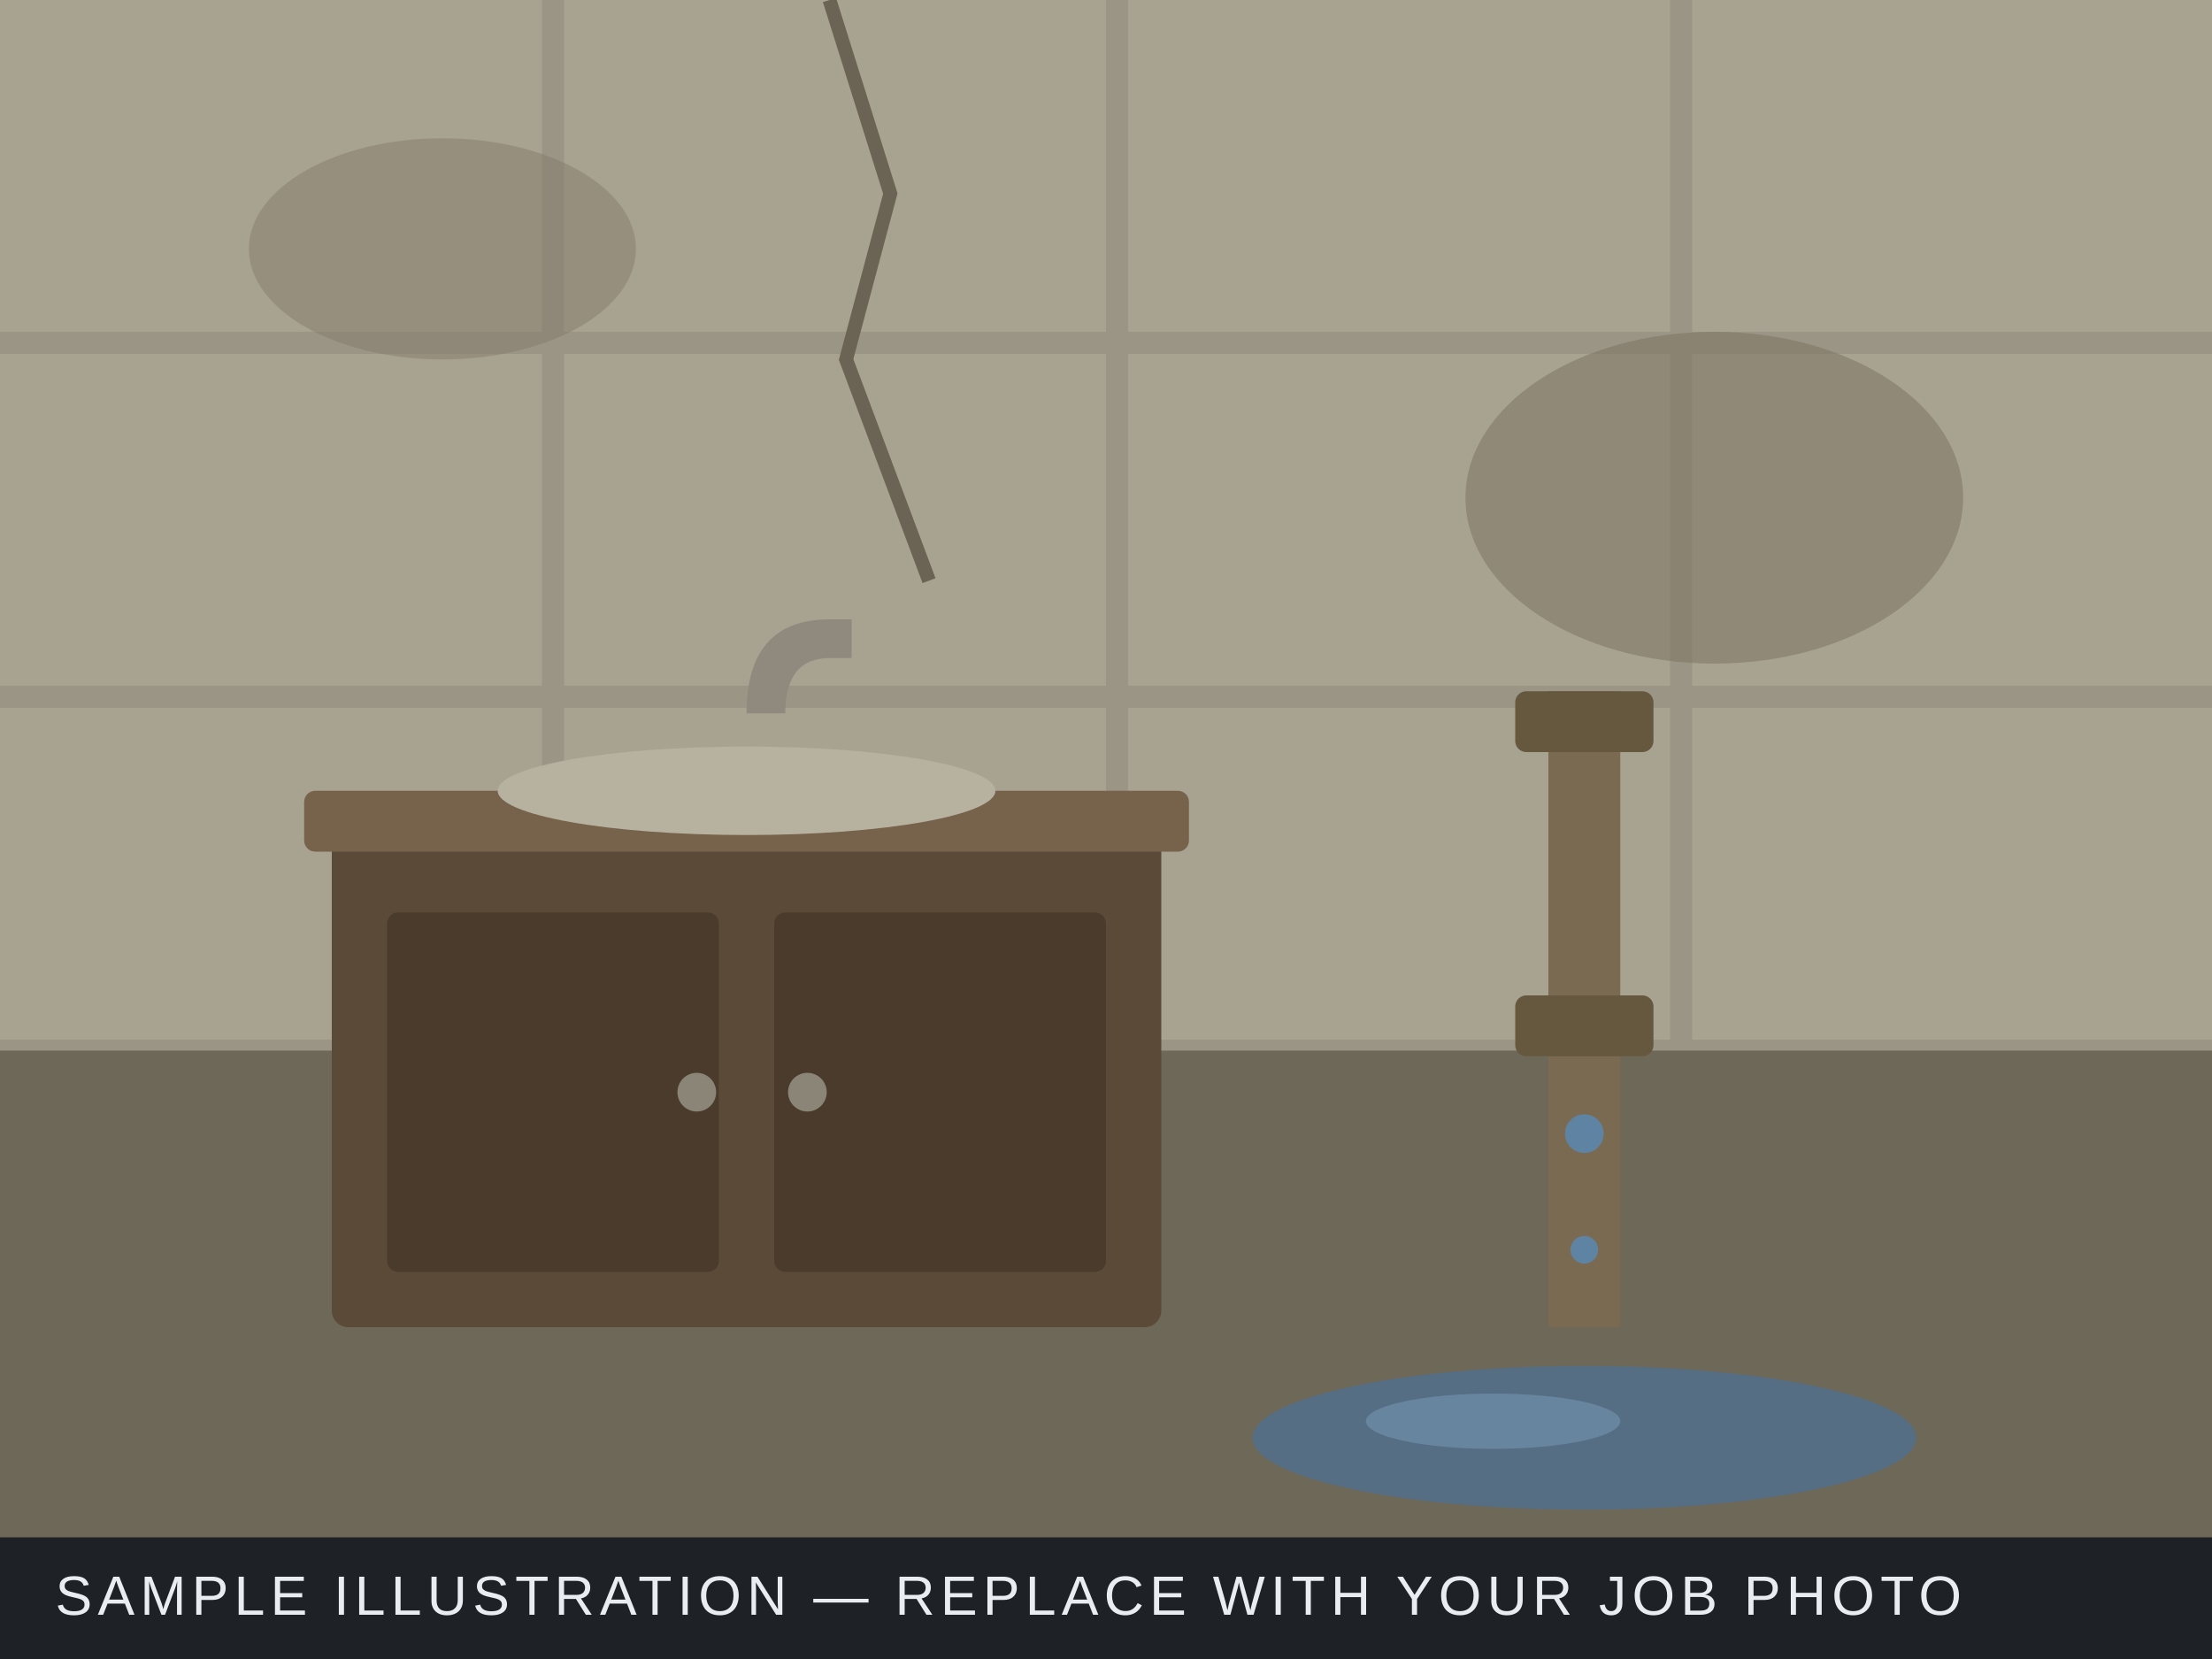
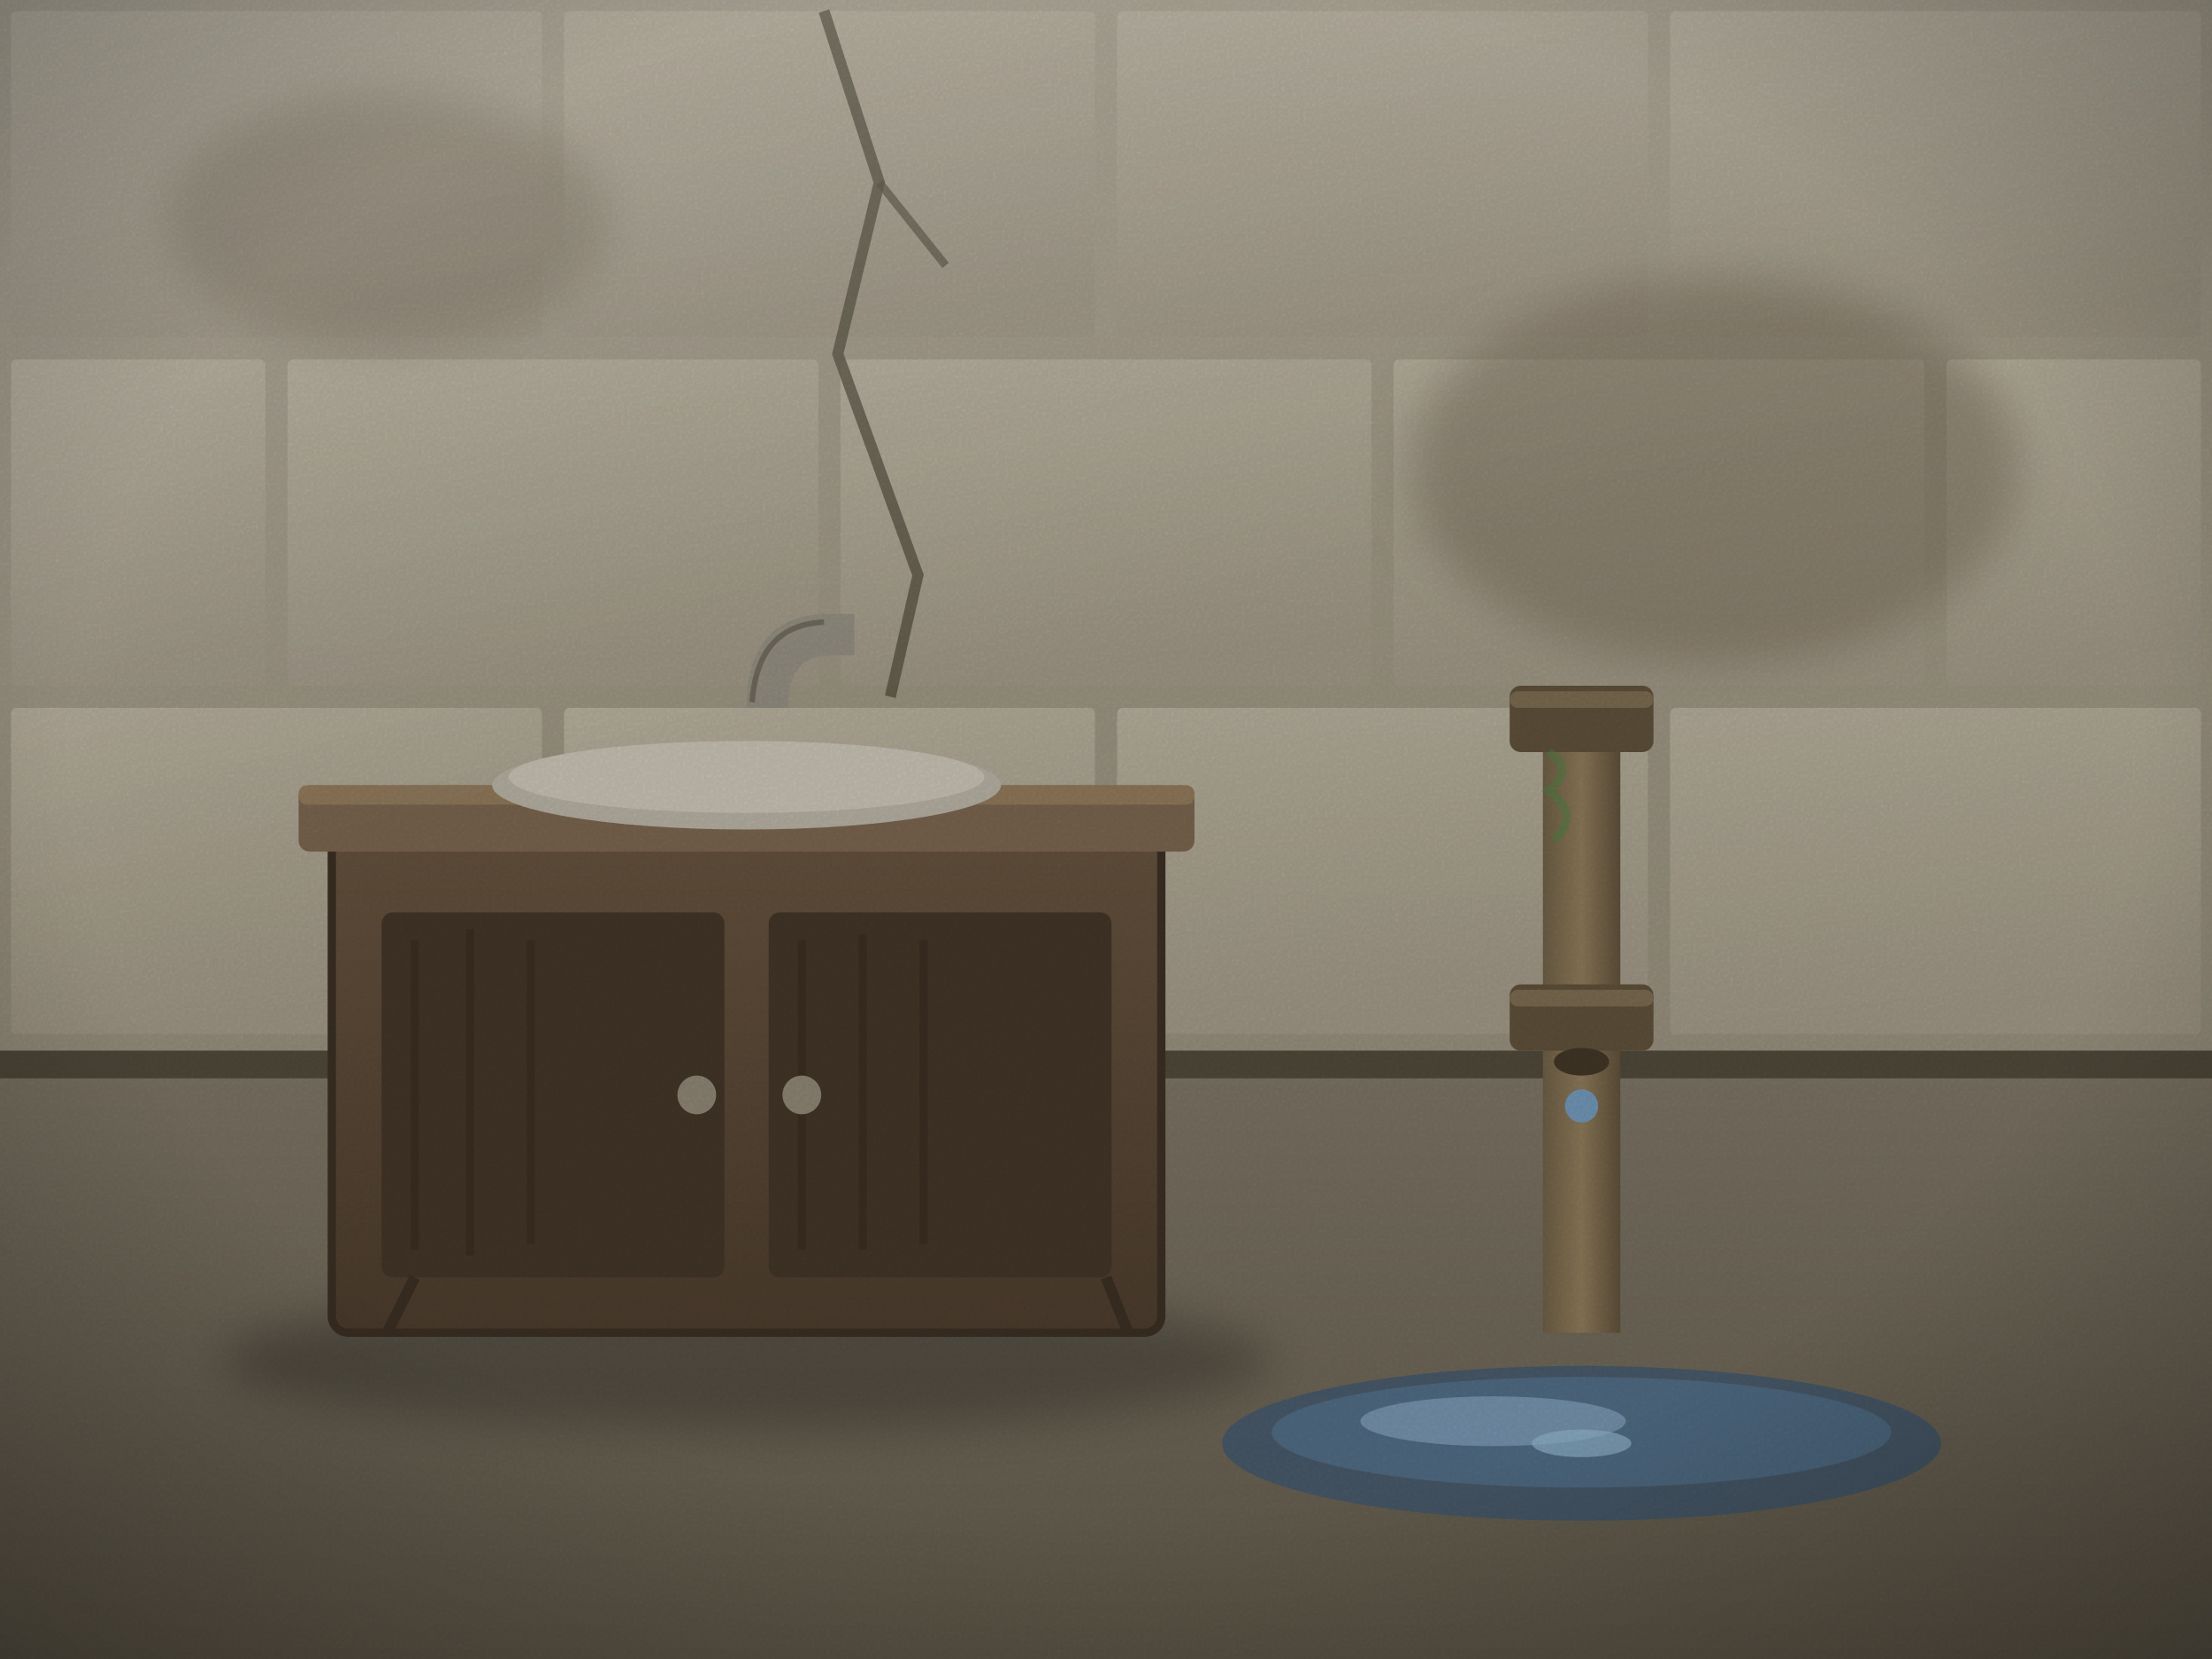
- <svg xmlns="http://www.w3.org/2000/svg" viewBox="0 0 800 600" role="img" aria-label="Before: worn bathroom with leaking pipe (placeholder illustration)">
-   <rect width="800" height="600" fill="#8a8577" />
-   <rect width="800" height="380" fill="#9b9585" />
-   <g fill="#a8a291">
-     <rect x="0" y="0" width="196" height="120" />
-     <rect x="204" y="0" width="196" height="120" />
-     <rect x="408" y="0" width="196" height="120" />
-     <rect x="612" y="0" width="188" height="120" />
-     <rect x="0" y="128" width="196" height="120" />
-     <rect x="204" y="128" width="196" height="120" />
-     <rect x="408" y="128" width="196" height="120" />
-     <rect x="612" y="128" width="188" height="120" />
-     <rect x="0" y="256" width="196" height="120" />
-     <rect x="204" y="256" width="196" height="120" />
-     <rect x="408" y="256" width="196" height="120" />
-     <rect x="612" y="256" width="188" height="120" />
+ <svg xmlns="http://www.w3.org/2000/svg" viewBox="0 0 800 600" role="img" aria-label="Before: worn bathroom with corroded leaking pipe">
+   <defs>
+     <filter id="grain">
+       <feTurbulence type="fractalNoise" baseFrequency="0.9" numOctaves="2" stitchTiles="stitch" />
+       <feColorMatrix type="matrix" values="0 0 0 0 0  0 0 0 0 0  0 0 0 0 0  0.6 0.6 0.6 0 0" />
+       <feComposite operator="in" in2="SourceGraphic" />
+     </filter>
+     <filter id="soft" x="-40%" y="-40%" width="180%" height="180%">
+       <feGaussianBlur stdDeviation="8" />
+     </filter>
+     <filter id="soft4" x="-40%" y="-40%" width="180%" height="180%">
+       <feGaussianBlur stdDeviation="4" />
+     </filter>
+     <radialGradient id="vig" cx="0.5" cy="0.45" r="0.75">
+       <stop offset="0.62" stop-color="#000" stop-opacity="0" />
+       <stop offset="1" stop-color="#000" stop-opacity="0.32" />
+     </radialGradient>
+     <linearGradient id="toplight" x1="0" y1="0" x2="0.35" y2="1">
+       <stop offset="0" stop-color="#fff" stop-opacity="0.16" />
+       <stop offset="0.5" stop-color="#fff" stop-opacity="0" />
+     </linearGradient>
+     <linearGradient id="pbWall" x1="0" y1="0" x2="0" y2="1">
+       <stop offset="0" stop-color="#a49d8b" />
+       <stop offset="1" stop-color="#8a8271" />
+     </linearGradient>
+     <linearGradient id="pbTile" x1="0" y1="0" x2="0.2" y2="1">
+       <stop offset="0" stop-color="#b3ac9a" />
+       <stop offset="1" stop-color="#9c9483" />
+     </linearGradient>
+     <linearGradient id="pbFloor" x1="0" y1="0" x2="0" y2="1">
+       <stop offset="0" stop-color="#7a7263" />
+       <stop offset="1" stop-color="#5f5849" />
+     </linearGradient>
+     <linearGradient id="pbPipe" x1="0" y1="0" x2="1" y2="0">
+       <stop offset="0" stop-color="#6b5c44" />
+       <stop offset="0.5" stop-color="#8a7757" />
+       <stop offset="1" stop-color="#5c4e39" />
+     </linearGradient>
+     <linearGradient id="pbWood" x1="0" y1="0" x2="0" y2="1">
+       <stop offset="0" stop-color="#63503c" />
+       <stop offset="1" stop-color="#4a3b2c" />
+     </linearGradient>
+   </defs>
+   <rect width="800" height="600" fill="url(#pbWall)" />
+   <g>
+     <rect x="4" y="4" width="192" height="118" rx="2" fill="url(#pbTile)" />
+     <rect x="204" y="4" width="192" height="118" rx="2" fill="url(#pbTile)" opacity="0.94" />
+     <rect x="404" y="4" width="192" height="118" rx="2" fill="url(#pbTile)" opacity="0.9" />
+     <rect x="604" y="4" width="192" height="118" rx="2" fill="url(#pbTile)" />
+     <rect x="104" y="130" width="192" height="118" rx="2" fill="url(#pbTile)" opacity="0.92" />
+     <rect x="4" y="130" width="92" height="118" rx="2" fill="url(#pbTile)" />
+     <rect x="304" y="130" width="192" height="118" rx="2" fill="url(#pbTile)" opacity="0.96" />
+     <rect x="504" y="130" width="192" height="118" rx="2" fill="url(#pbTile)" opacity="0.88" />
+     <rect x="704" y="130" width="92" height="118" rx="2" fill="url(#pbTile)" />
+     <rect x="4" y="256" width="192" height="118" rx="2" fill="url(#pbTile)" opacity="0.9" />
+     <rect x="204" y="256" width="192" height="118" rx="2" fill="url(#pbTile)" />
+     <rect x="404" y="256" width="192" height="118" rx="2" fill="url(#pbTile)" opacity="0.93" />
+     <rect x="604" y="256" width="192" height="118" rx="2" fill="url(#pbTile)" opacity="0.9" />
  </g>
-   <ellipse cx="620" cy="180" rx="90" ry="60" fill="#7d7462" opacity="0.55" />
-   <ellipse cx="160" cy="90" rx="70" ry="40" fill="#7d7462" opacity="0.4" />
-   <path d="M300 0 L322 70 L306 130 L336 210" stroke="#6b6353" stroke-width="5" fill="none" />
-   <rect y="380" width="800" height="220" fill="#6e6858" />
-   <rect x="120" y="300" width="300" height="180" rx="6" fill="#5c4a38" />
-   <rect x="140" y="330" width="120" height="130" rx="4" fill="#4a3b2c" />
-   <rect x="280" y="330" width="120" height="130" rx="4" fill="#4a3b2c" />
-   <circle cx="252" cy="395" r="7" fill="#8a8577" />
-   <circle cx="292" cy="395" r="7" fill="#8a8577" />
-   <rect x="110" y="286" width="320" height="22" rx="4" fill="#77624c" />
-   <ellipse cx="270" cy="286" rx="90" ry="16" fill="#b7b1a0" />
-   <path d="M270 258 q0 -34 30 -34 h8 v14 h-8 q-16 0 -16 20 z" fill="#8f8a7d" />
-   <rect x="560" y="250" width="26" height="230" fill="#7a6a52" />
-   <rect x="548" y="250" width="50" height="22" rx="4" fill="#66573f" />
-   <rect x="548" y="360" width="50" height="22" rx="4" fill="#66573f" />
-   <circle cx="573" cy="410" r="7" fill="#5f83a3" />
-   <circle cx="573" cy="452" r="5" fill="#5f83a3" />
-   <ellipse cx="573" cy="520" rx="120" ry="26" fill="#4f6f8d" opacity="0.8" />
-   <ellipse cx="540" cy="514" rx="46" ry="10" fill="#6f8fab" opacity="0.7" />
-   <rect x="0" y="556" width="800" height="44" fill="#10151C" opacity="0.85" />
-   <text x="20" y="584" font-family="Arial, Helvetica, sans-serif" font-size="20" letter-spacing="2" fill="#E9EDF2">SAMPLE ILLUSTRATION — REPLACE WITH YOUR JOB PHOTO</text>
+   <ellipse cx="620" cy="170" rx="110" ry="70" fill="#6f6552" opacity="0.5" filter="url(#soft)" />
+   <ellipse cx="140" cy="80" rx="80" ry="46" fill="#6f6552" opacity="0.38" filter="url(#soft)" />
+   <path d="M298 4 L318 66 L303 128 L332 208 L322 252" stroke="#565040" stroke-width="4" fill="none" opacity="0.8" />
+   <path d="M318 66 L342 96" stroke="#565040" stroke-width="3" fill="none" opacity="0.7" />
+   <rect y="380" width="800" height="220" fill="url(#pbFloor)" />
+   <rect y="380" width="800" height="10" fill="#4e4739" />
+   <ellipse cx="270" cy="492" rx="190" ry="26" fill="#000" opacity="0.25" filter="url(#soft)" />
+   <g>
+     <rect x="120" y="300" width="300" height="182" rx="6" fill="url(#pbWood)" />
+     <rect x="120" y="300" width="300" height="182" rx="6" fill="none" stroke="#3a2e22" stroke-width="3" />
+     <rect x="138" y="330" width="124" height="132" rx="4" fill="#413427" />
+     <rect x="278" y="330" width="124" height="132" rx="4" fill="#413427" />
+     <path d="M150 340 v112 M170 336 v118 M192 340 v110 M290 340 v112 M312 338 v114 M334 340 v110" stroke="#372b1f" stroke-width="3" opacity="0.7" />
+     <circle cx="252" cy="396" r="7" fill="#8a8271" />
+     <circle cx="290" cy="396" r="7" fill="#8a8271" />
+     <rect x="108" y="284" width="324" height="24" rx="4" fill="#77624c" />
+     <rect x="108" y="284" width="324" height="7" rx="3" fill="#8d7659" />
+     <path d="M150 462 l-10 20 M400 462 l8 20" stroke="#3a2e22" stroke-width="4" />
+   </g>
+   <ellipse cx="270" cy="284" rx="92" ry="16" fill="#b3ada0" />
+   <ellipse cx="270" cy="281" rx="86" ry="13" fill="#c4beb1" />
+   <path d="M270 256 q0 -34 30 -34 h9 v15 h-9 q-15 0 -15 19 z" fill="#8f8a7d" />
+   <path d="M272 254 q2 -28 26 -29" stroke="#6d6759" stroke-width="2" fill="none" />
+   <g>
+     <rect x="558" y="248" width="28" height="234" fill="url(#pbPipe)" />
+     <rect x="546" y="248" width="52" height="24" rx="4" fill="#5c4e39" />
+     <rect x="546" y="250" width="52" height="6" rx="3" fill="#78684e" />
+     <rect x="546" y="356" width="52" height="24" rx="4" fill="#5c4e39" />
+     <rect x="546" y="358" width="52" height="6" rx="3" fill="#78684e" />
+     <path d="M560 272 q10 6 0 14 q12 8 2 18" stroke="#4a7d3f" stroke-width="3" fill="none" opacity="0.5" />
+     <ellipse cx="572" cy="384" rx="10" ry="5" fill="#3f3526" />
+     <circle cx="572" cy="400" r="6" fill="#6f93b3">
+       <animate attributeName="cy" values="400;510;400" keyTimes="0;0.72;1" dur="2.2s" repeatCount="indefinite" />
+       <animate attributeName="opacity" values="1;0.9;0" keyTimes="0;0.7;0.78" dur="2.2s" repeatCount="indefinite" />
+     </circle>
+   </g>
+   <ellipse cx="572" cy="522" rx="130" ry="28" fill="#41566b" opacity="0.85" />
+   <ellipse cx="572" cy="518" rx="112" ry="20" fill="#4f6a84" opacity="0.9" />
+   <ellipse cx="540" cy="514" rx="48" ry="9" fill="#7b99b3" opacity="0.8" />
+   <ellipse cx="572" cy="522" rx="18" ry="5" fill="#8fb0c9" opacity="0.7">
+     <animate attributeName="rx" values="6;80" dur="2.2s" begin="1.5s" repeatCount="indefinite" />
+     <animate attributeName="opacity" values="0.7;0" dur="2.2s" begin="1.5s" repeatCount="indefinite" />
+   </ellipse>
+   <rect width="800" height="600" fill="url(#toplight)" />
+   <rect width="800" height="600" fill="url(#vig)" />
+   <rect width="800" height="600" fill="#808080" opacity="0.10" filter="url(#grain)" />
</svg>
